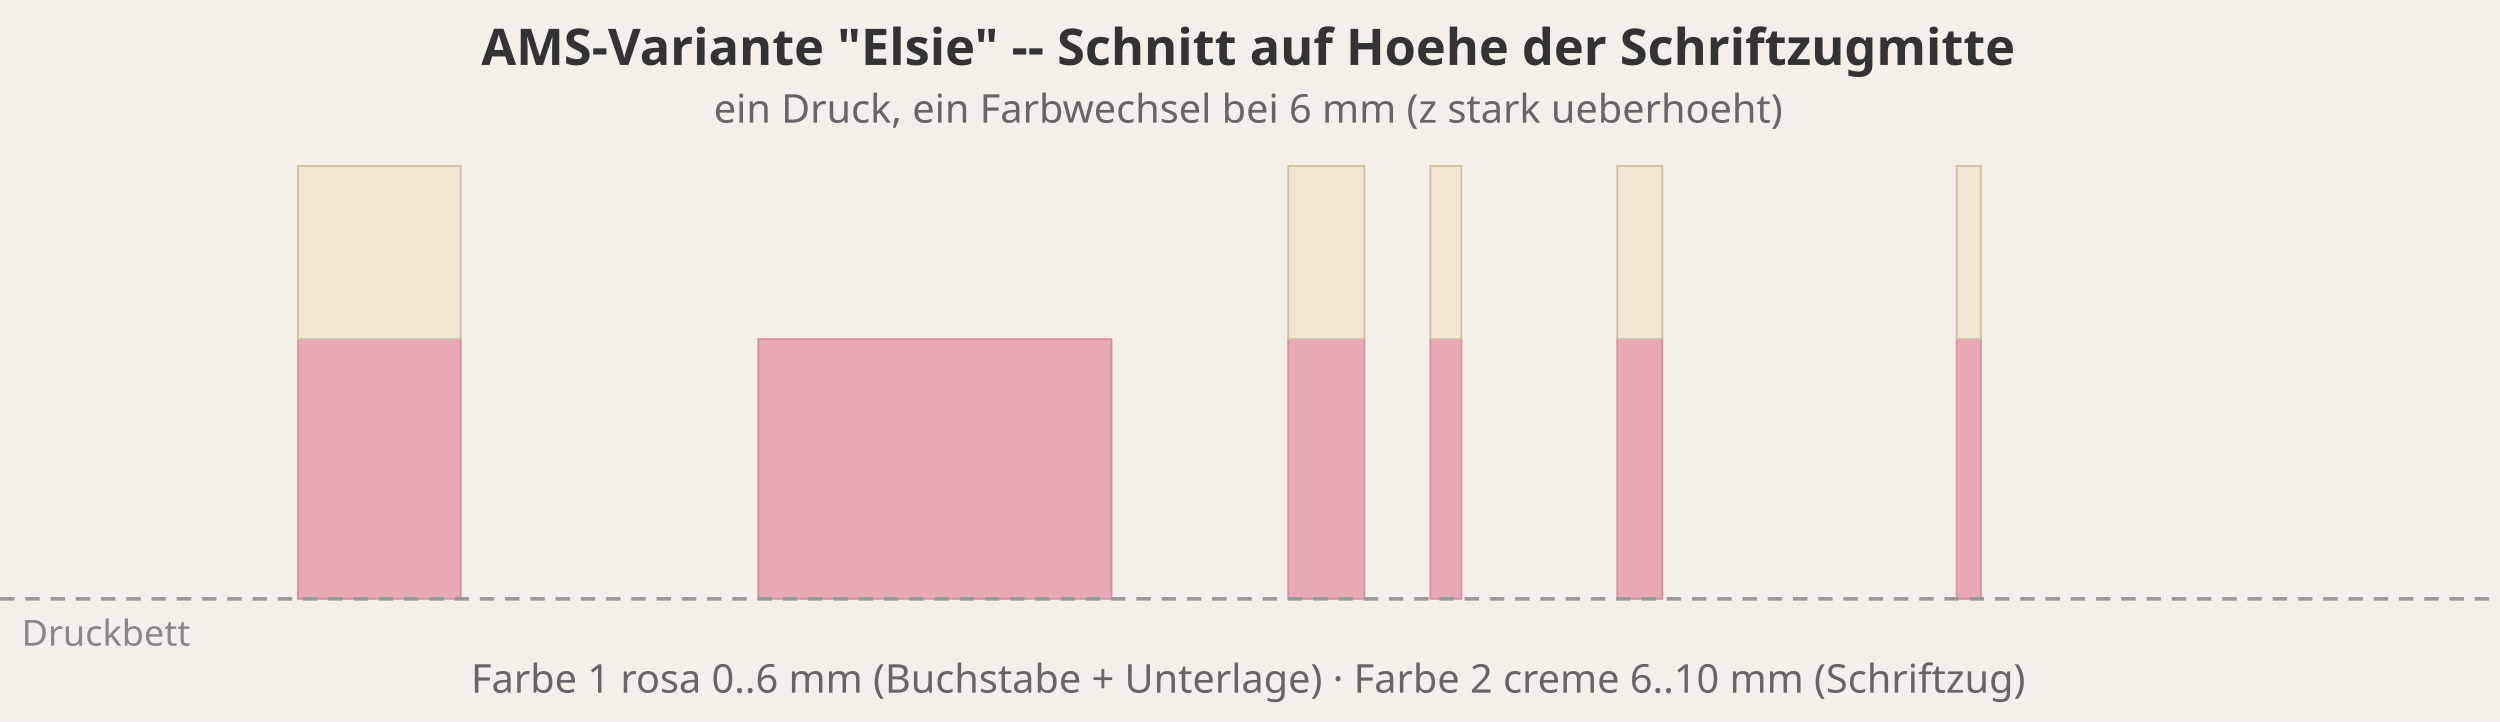
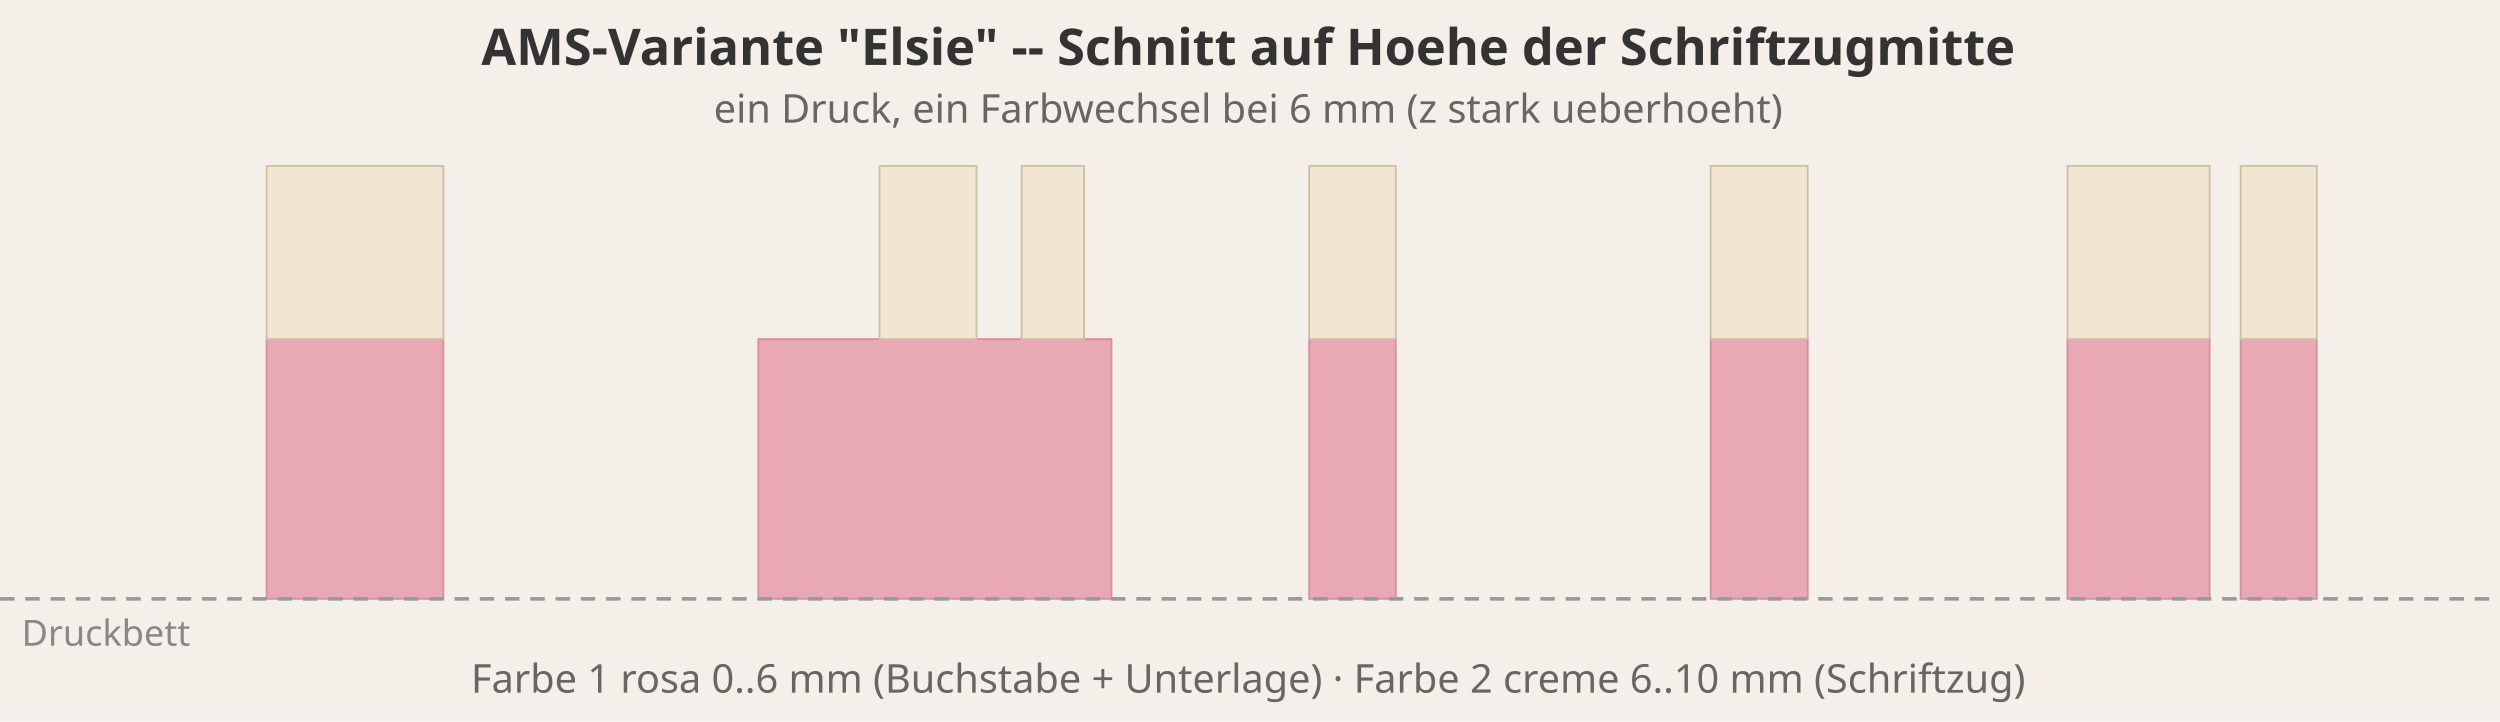
<svg xmlns="http://www.w3.org/2000/svg" width="693" height="200">
  <rect width="100%" height="100%" fill="#f4efe8" />
  <text x="346" y="18" font-family="sans-serif" font-size="14" font-weight="600" text-anchor="middle" fill="#333">AMS-Variante "Elsie" -- Schnitt auf Hoehe der Schriftzugmitte</text>
  <text x="346" y="34" font-family="sans-serif" font-size="11" text-anchor="middle" fill="#666">ein Druck, ein Farbwechsel bei 6 mm (z stark ueberhoeht)</text>
-   <rect x="82.6" y="94.0" width="45.1" height="72.0" fill="#e8a9b5" stroke="#d48fa0" stroke-width="0.5" />
+   <rect x="73.9" y="94.0" width="49.0" height="72.0" fill="#e8a9b5" stroke="#d48fa0" stroke-width="0.5" />
  <rect x="210.2" y="94.0" width="97.9" height="72.0" fill="#e8a9b5" stroke="#d48fa0" stroke-width="0.5" />
-   <rect x="357.1" y="94.0" width="21.1" height="72.0" fill="#e8a9b5" stroke="#d48fa0" stroke-width="0.5" />
-   <rect x="396.5" y="94.0" width="8.6" height="72.0" fill="#e8a9b5" stroke="#d48fa0" stroke-width="0.5" />
-   <rect x="448.3" y="94.0" width="12.5" height="72.0" fill="#e8a9b5" stroke="#d48fa0" stroke-width="0.5" />
-   <rect x="542.4" y="94.0" width="6.7" height="72.0" fill="#e8a9b5" stroke="#d48fa0" stroke-width="0.5" />
-   <rect x="82.6" y="46.0" width="45.1" height="48.0" fill="#f1e6d2" stroke="#cdbfa6" stroke-width="0.5" />
-   <rect x="357.1" y="46.0" width="21.1" height="48.0" fill="#f1e6d2" stroke="#cdbfa6" stroke-width="0.5" />
-   <rect x="396.5" y="46.0" width="8.6" height="48.0" fill="#f1e6d2" stroke="#cdbfa6" stroke-width="0.5" />
-   <rect x="448.3" y="46.0" width="12.5" height="48.0" fill="#f1e6d2" stroke="#cdbfa6" stroke-width="0.5" />
-   <rect x="542.4" y="46.0" width="6.7" height="48.0" fill="#f1e6d2" stroke="#cdbfa6" stroke-width="0.5" />
+   <rect x="362.9" y="94.0" width="24.0" height="72.0" fill="#e8a9b5" stroke="#d48fa0" stroke-width="0.5" />
+   <rect x="474.2" y="94.0" width="26.9" height="72.0" fill="#e8a9b5" stroke="#d48fa0" stroke-width="0.5" />
+   <rect x="573.1" y="94.0" width="39.4" height="72.0" fill="#e8a9b5" stroke="#d48fa0" stroke-width="0.5" />
+   <rect x="621.1" y="94.0" width="21.1" height="72.0" fill="#e8a9b5" stroke="#d48fa0" stroke-width="0.5" />
+   <rect x="73.9" y="46.0" width="49.0" height="48.0" fill="#f1e6d2" stroke="#cdbfa6" stroke-width="0.5" />
+   <rect x="243.8" y="46.0" width="26.9" height="48.0" fill="#f1e6d2" stroke="#cdbfa6" stroke-width="0.5" />
+   <rect x="283.2" y="46.0" width="17.3" height="48.0" fill="#f1e6d2" stroke="#cdbfa6" stroke-width="0.5" />
+   <rect x="362.9" y="46.0" width="24.0" height="48.0" fill="#f1e6d2" stroke="#cdbfa6" stroke-width="0.5" />
+   <rect x="474.2" y="46.0" width="26.9" height="48.0" fill="#f1e6d2" stroke="#cdbfa6" stroke-width="0.5" />
+   <rect x="573.1" y="46.0" width="39.4" height="48.0" fill="#f1e6d2" stroke="#cdbfa6" stroke-width="0.5" />
+   <rect x="621.1" y="46.0" width="21.1" height="48.0" fill="#f1e6d2" stroke="#cdbfa6" stroke-width="0.5" />
  <line x1="0" y1="166.0" x2="693" y2="166.0" stroke="#999" stroke-width="1" stroke-dasharray="4 3" />
  <text x="6" y="179" font-family="sans-serif" font-size="10" fill="#888">Druckbett</text>
  <text x="346" y="192" font-family="sans-serif" font-size="11" text-anchor="middle" fill="#666">Farbe 1 rosa 0..6 mm (Buchstabe + Unterlage) · Farbe 2 creme 6..10 mm (Schriftzug)</text>
</svg>
